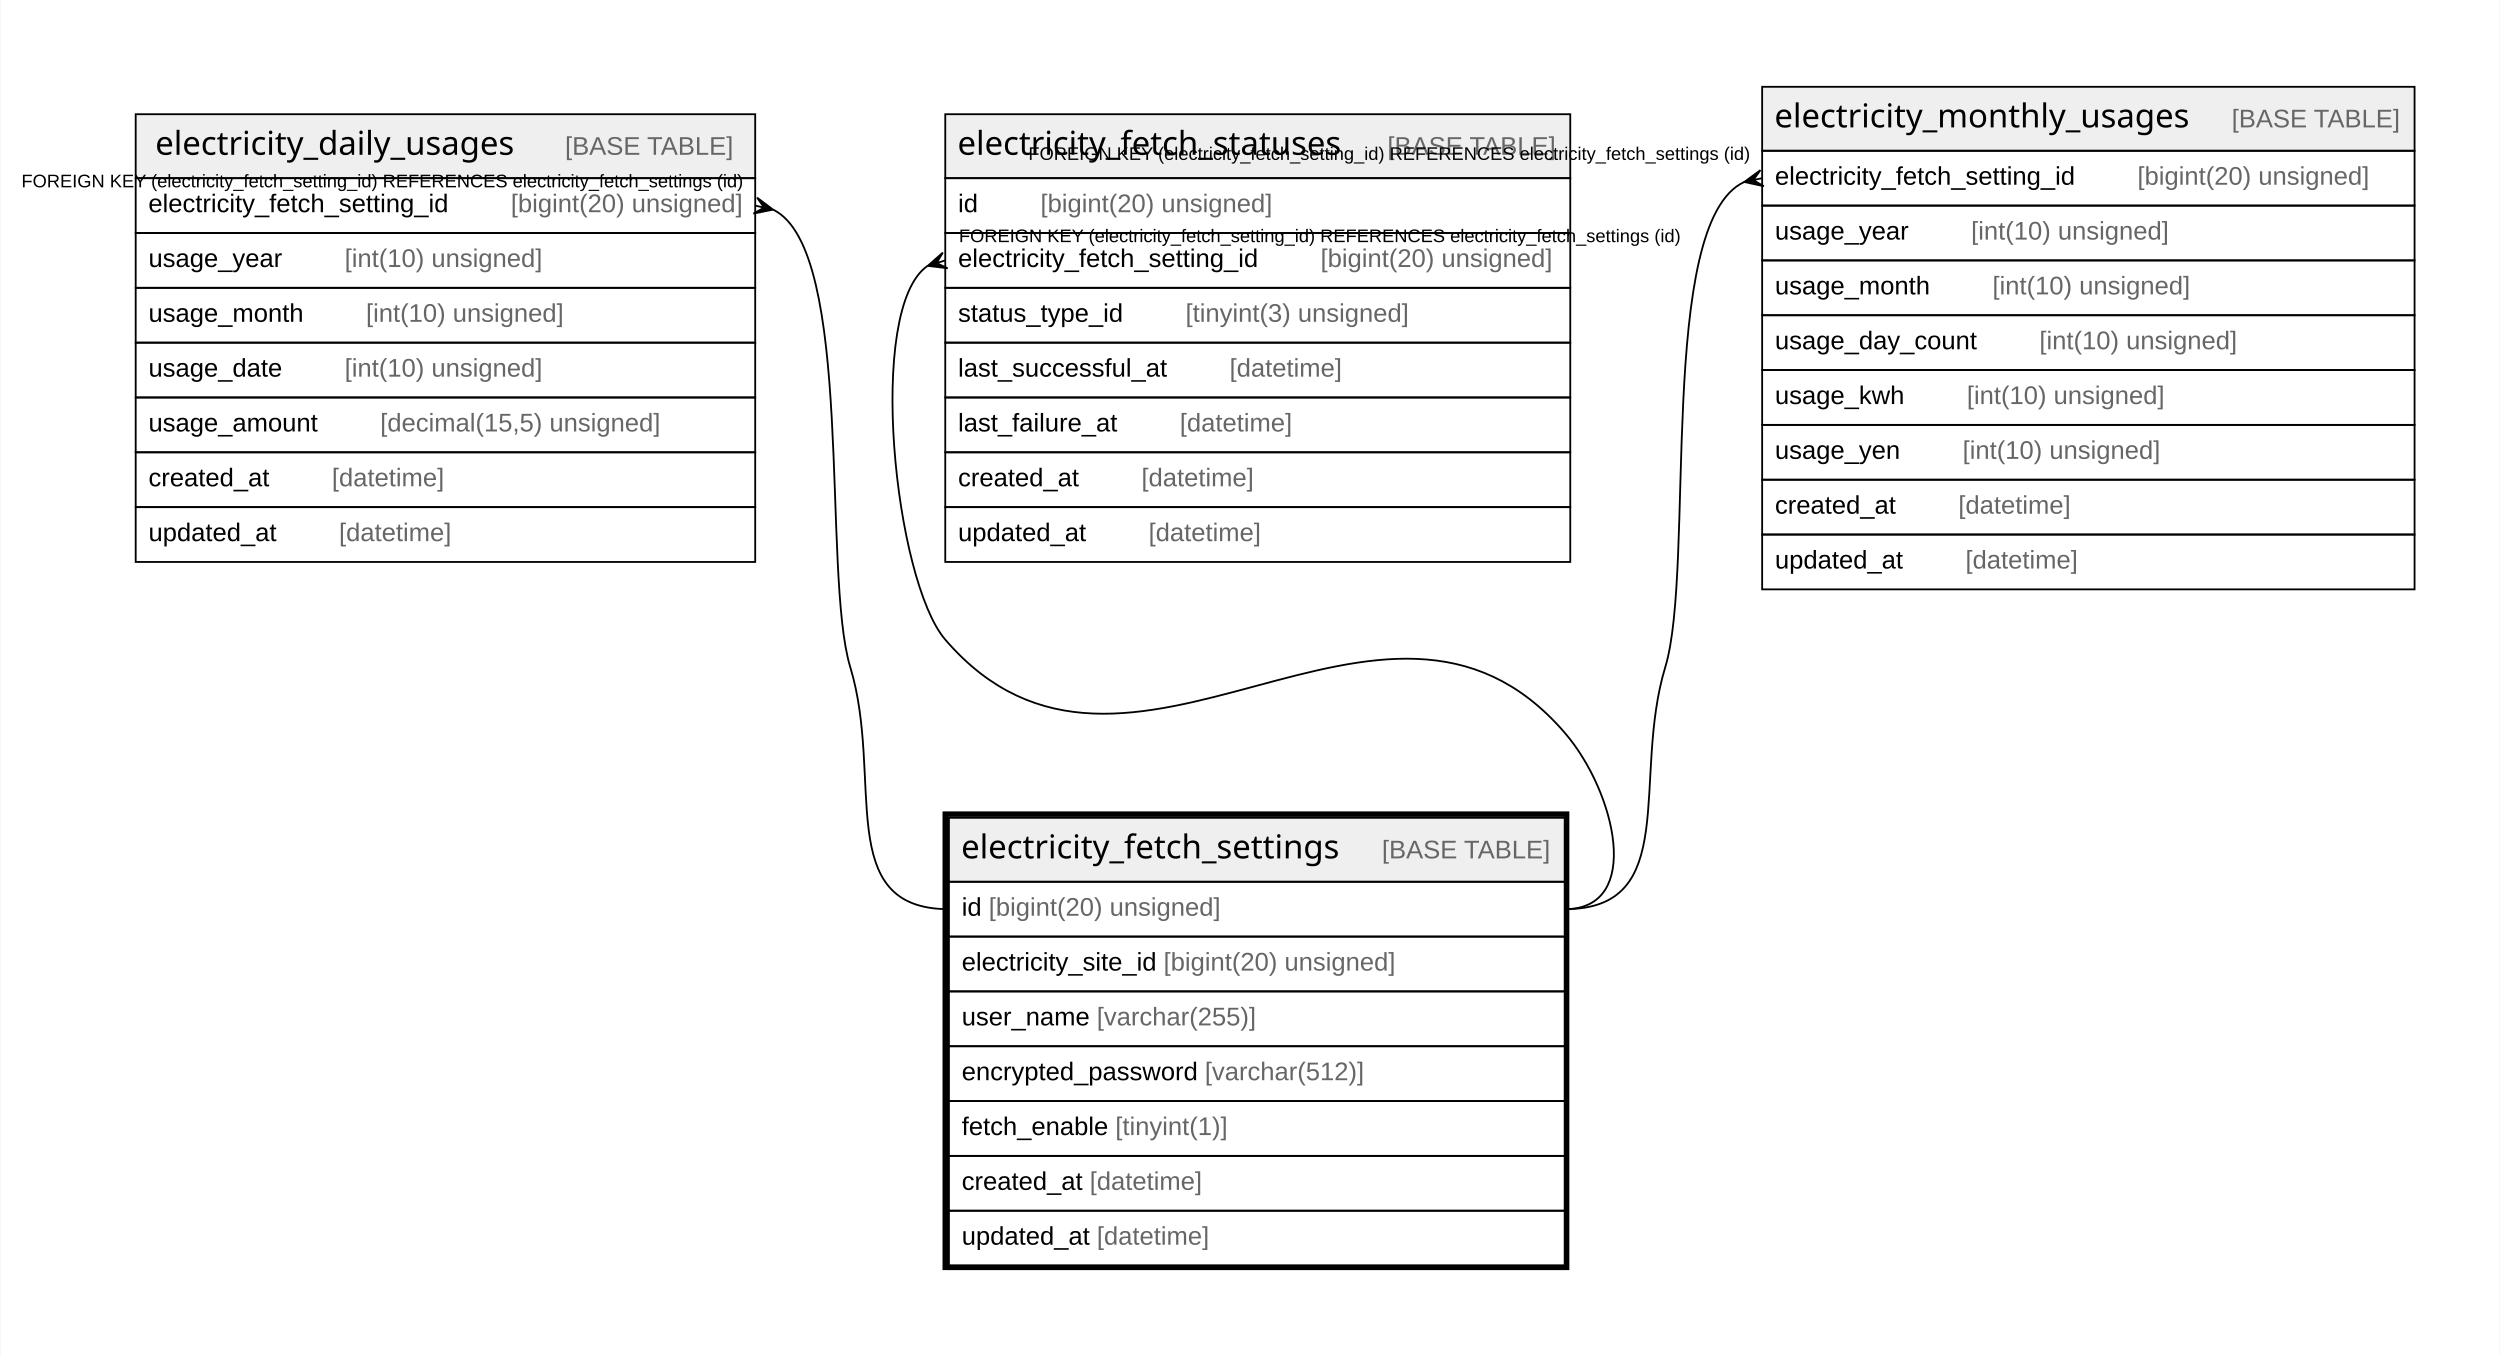
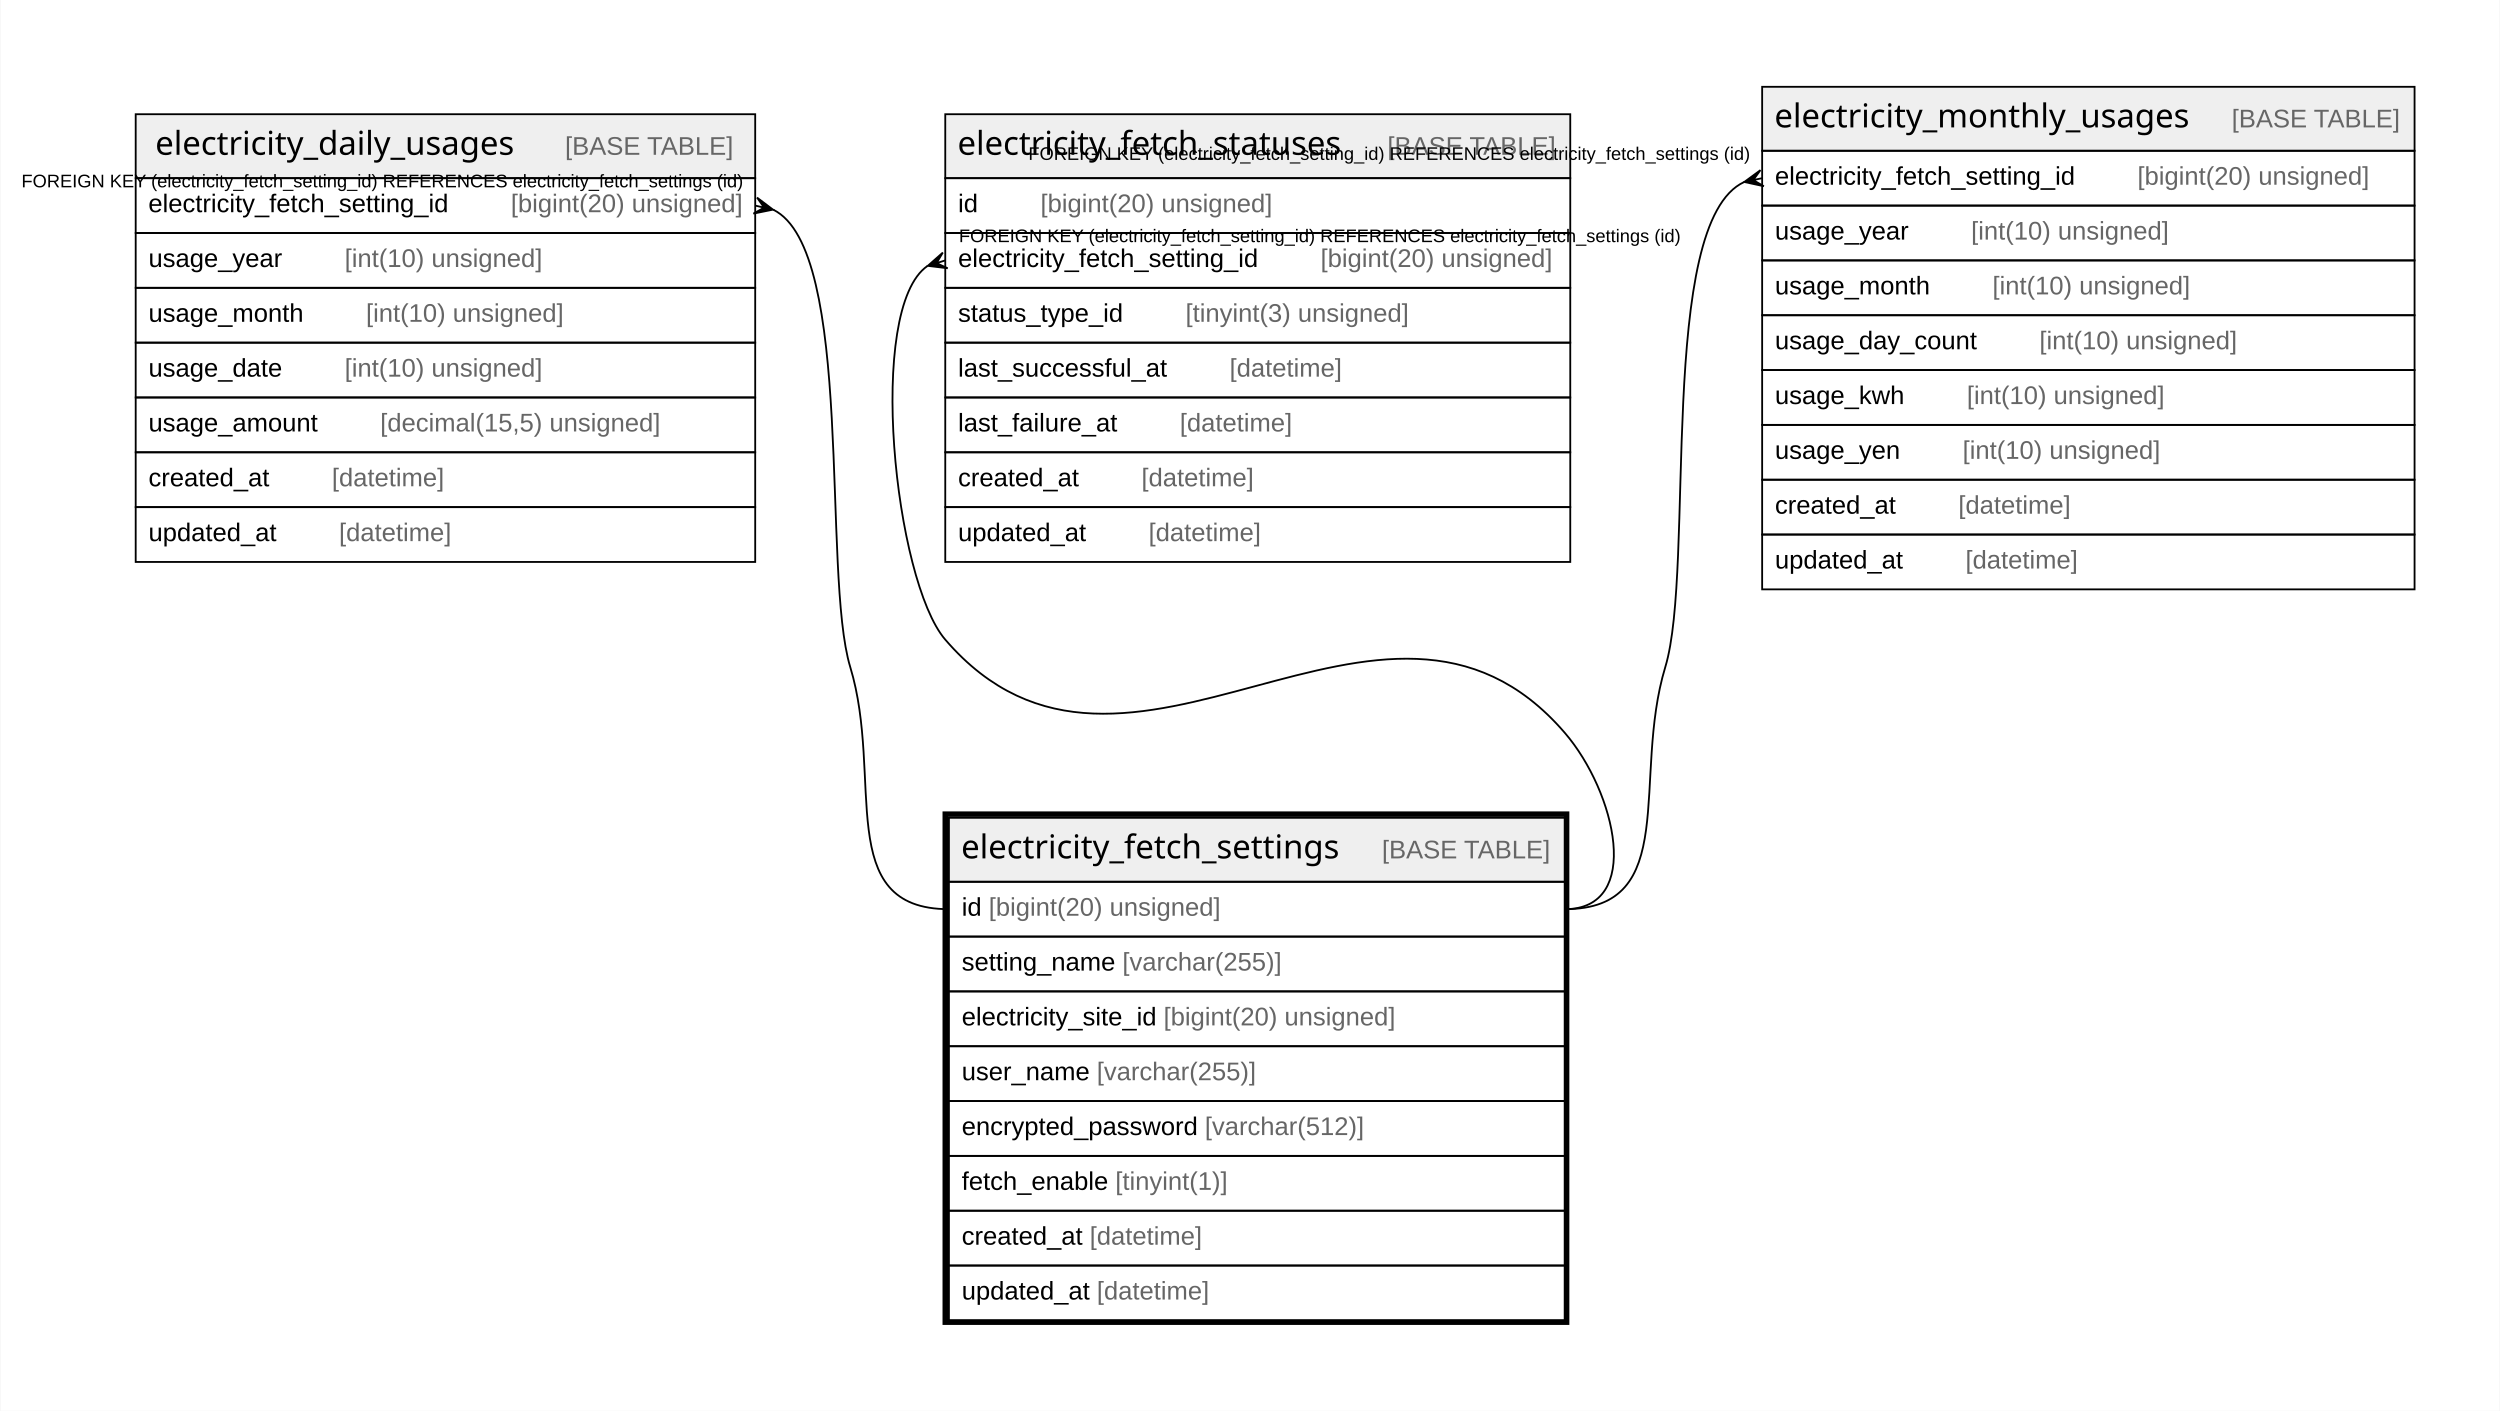
- <svg xmlns="http://www.w3.org/2000/svg" width="1368pt" height="742pt" viewBox="0.00 0.00 1367.50 742.00">
-   <g id="graph0" class="graph" transform="scale(1 1) rotate(0) translate(4 738)">
-     <polygon fill="#ffffff" stroke="transparent" points="-4,4 -4,-738 1363.5,-738 1363.5,4 -4,4" />
+ <svg xmlns="http://www.w3.org/2000/svg" width="1368pt" height="772pt" viewBox="0.00 0.00 1367.50 772.00">
+   <g id="graph0" class="graph" transform="scale(1 1) rotate(0) translate(4 768)">
+     <polygon fill="#ffffff" stroke="transparent" points="-4,4 -4,-768 1363.5,-768 1363.5,4 -4,4" />
    <g id="node1" class="node">
-       <polygon fill="#efefef" stroke="transparent" points="515,-255.5 515,-290.5 852,-290.5 852,-255.5 515,-255.5" />
-       <polygon fill="none" stroke="#000000" points="515,-255.5 515,-290.5 852,-290.5 852,-255.5 515,-255.5" />
-       <text text-anchor="start" x="521.697" y="-268.3" font-family="Arial Bold" font-size="18.00" fill="#000000">electricity_fetch_settings</text>
-       <text text-anchor="start" x="717.735" y="-268.3" font-family="Arial" font-size="14.00" fill="#000000">    </text>
-       <text text-anchor="start" x="751.94" y="-268.3" font-family="Arial" font-size="14.00" fill="#666666">[BASE TABLE]</text>
+       <polygon fill="#efefef" stroke="transparent" points="515,-285.5 515,-320.5 852,-320.5 852,-285.5 515,-285.5" />
+       <polygon fill="none" stroke="#000000" points="515,-285.5 515,-320.5 852,-320.5 852,-285.5 515,-285.5" />
+       <text text-anchor="start" x="521.697" y="-298.3" font-family="Arial Bold" font-size="18.00" fill="#000000">electricity_fetch_settings</text>
+       <text text-anchor="start" x="717.735" y="-298.3" font-family="Arial" font-size="14.00" fill="#000000">    </text>
+       <text text-anchor="start" x="751.94" y="-298.3" font-family="Arial" font-size="14.00" fill="#666666">[BASE TABLE]</text>
+       <polygon fill="none" stroke="#000000" points="515,-255.5 515,-285.5 852,-285.5 852,-255.5 515,-255.5" />
+       <text text-anchor="start" x="522" y="-266.9" font-family="Arial" font-size="14.00" fill="#000000">id </text>
+       <text text-anchor="start" x="536.78" y="-266.9" font-family="Arial" font-size="14.00" fill="#666666">[bigint(20) unsigned]</text>
      <polygon fill="none" stroke="#000000" points="515,-225.5 515,-255.5 852,-255.5 852,-225.5 515,-225.5" />
-       <text text-anchor="start" x="522" y="-236.9" font-family="Arial" font-size="14.00" fill="#000000">id </text>
-       <text text-anchor="start" x="536.78" y="-236.9" font-family="Arial" font-size="14.00" fill="#666666">[bigint(20) unsigned]</text>
+       <text text-anchor="start" x="522" y="-236.9" font-family="Arial" font-size="14.00" fill="#000000">setting_name </text>
+       <text text-anchor="start" x="609.917" y="-236.9" font-family="Arial" font-size="14.00" fill="#666666">[varchar(255)]</text>
      <polygon fill="none" stroke="#000000" points="515,-195.5 515,-225.5 852,-225.5 852,-195.5 515,-195.5" />
      <text text-anchor="start" x="522" y="-206.9" font-family="Arial" font-size="14.00" fill="#000000">electricity_site_id </text>
      <text text-anchor="start" x="632.452" y="-206.9" font-family="Arial" font-size="14.00" fill="#666666">[bigint(20) unsigned]</text>
      <polygon fill="none" stroke="#000000" points="515,-165.5 515,-195.5 852,-195.5 852,-165.5 515,-165.5" />
      <text text-anchor="start" x="522" y="-176.9" font-family="Arial" font-size="14.00" fill="#000000">user_name </text>
      <text text-anchor="start" x="595.907" y="-176.9" font-family="Arial" font-size="14.00" fill="#666666">[varchar(255)]</text>
      <polygon fill="none" stroke="#000000" points="515,-135.5 515,-165.5 852,-165.5 852,-135.5 515,-135.5" />
      <text text-anchor="start" x="522" y="-146.9" font-family="Arial" font-size="14.00" fill="#000000">encrypted_password </text>
      <text text-anchor="start" x="655.035" y="-146.9" font-family="Arial" font-size="14.00" fill="#666666">[varchar(512)]</text>
      <polygon fill="none" stroke="#000000" points="515,-105.5 515,-135.5 852,-135.5 852,-105.5 515,-105.5" />
      <text text-anchor="start" x="522" y="-116.9" font-family="Arial" font-size="14.00" fill="#000000">fetch_enable </text>
      <text text-anchor="start" x="606.039" y="-116.9" font-family="Arial" font-size="14.00" fill="#666666">[tinyint(1)]</text>
      <polygon fill="none" stroke="#000000" points="515,-75.5 515,-105.5 852,-105.5 852,-75.5 515,-75.5" />
      <text text-anchor="start" x="522" y="-86.9" font-family="Arial" font-size="14.00" fill="#000000">created_at </text>
      <text text-anchor="start" x="592.028" y="-86.9" font-family="Arial" font-size="14.00" fill="#666666">[datetime]</text>
      <polygon fill="none" stroke="#000000" points="515,-45.5 515,-75.5 852,-75.5 852,-45.5 515,-45.5" />
      <text text-anchor="start" x="522" y="-56.9" font-family="Arial" font-size="14.00" fill="#000000">updated_at </text>
      <text text-anchor="start" x="595.933" y="-56.9" font-family="Arial" font-size="14.00" fill="#666666">[datetime]</text>
-       <polygon fill="none" stroke="#000000" stroke-width="3" points="513,-44.5 513,-292.5 853,-292.5 853,-44.5 513,-44.5" />
+       <polygon fill="none" stroke="#000000" stroke-width="3" points="513,-44.5 513,-322.5 853,-322.5 853,-44.5 513,-44.5" />
    </g>
    <g id="node2" class="node">
-       <polygon fill="#efefef" stroke="transparent" points="70,-640.5 70,-675.5 409,-675.5 409,-640.5 70,-640.5" />
-       <polygon fill="none" stroke="#000000" points="70,-640.5 70,-675.5 409,-675.5 409,-640.5 70,-640.5" />
-       <text text-anchor="start" x="80.701" y="-653.3" font-family="Arial Bold" font-size="18.00" fill="#000000">electricity_daily_usages</text>
-       <text text-anchor="start" x="270.731" y="-653.3" font-family="Arial" font-size="14.00" fill="#000000">    </text>
-       <text text-anchor="start" x="304.936" y="-653.3" font-family="Arial" font-size="14.00" fill="#666666">[BASE TABLE]</text>
+       <polygon fill="#efefef" stroke="transparent" points="70,-670.5 70,-705.5 409,-705.5 409,-670.5 70,-670.5" />
+       <polygon fill="none" stroke="#000000" points="70,-670.5 70,-705.5 409,-705.5 409,-670.5 70,-670.5" />
+       <text text-anchor="start" x="80.701" y="-683.3" font-family="Arial Bold" font-size="18.00" fill="#000000">electricity_daily_usages</text>
+       <text text-anchor="start" x="270.731" y="-683.3" font-family="Arial" font-size="14.00" fill="#000000">    </text>
+       <text text-anchor="start" x="304.936" y="-683.3" font-family="Arial" font-size="14.00" fill="#666666">[BASE TABLE]</text>
+       <polygon fill="none" stroke="#000000" points="70,-640.5 70,-670.5 409,-670.5 409,-640.5 70,-640.5" />
+       <text text-anchor="start" x="76.919" y="-651.9" font-family="Arial" font-size="14.00" fill="#000000">electricity_fetch_setting_id    </text>
+       <text text-anchor="start" x="275.269" y="-651.9" font-family="Arial" font-size="14.00" fill="#666666">[bigint(20) unsigned]</text>
      <polygon fill="none" stroke="#000000" points="70,-610.5 70,-640.5 409,-640.5 409,-610.5 70,-610.5" />
-       <text text-anchor="start" x="76.919" y="-621.9" font-family="Arial" font-size="14.00" fill="#000000">electricity_fetch_setting_id    </text>
-       <text text-anchor="start" x="275.269" y="-621.9" font-family="Arial" font-size="14.00" fill="#666666">[bigint(20) unsigned]</text>
+       <text text-anchor="start" x="77" y="-621.9" font-family="Arial" font-size="14.00" fill="#000000">usage_year    </text>
+       <text text-anchor="start" x="184.344" y="-621.9" font-family="Arial" font-size="14.00" fill="#666666">[int(10) unsigned]</text>
      <polygon fill="none" stroke="#000000" points="70,-580.5 70,-610.5 409,-610.5 409,-580.5 70,-580.5" />
-       <text text-anchor="start" x="77" y="-591.9" font-family="Arial" font-size="14.00" fill="#000000">usage_year    </text>
-       <text text-anchor="start" x="184.344" y="-591.9" font-family="Arial" font-size="14.00" fill="#666666">[int(10) unsigned]</text>
+       <text text-anchor="start" x="77" y="-591.9" font-family="Arial" font-size="14.00" fill="#000000">usage_month    </text>
+       <text text-anchor="start" x="196.017" y="-591.9" font-family="Arial" font-size="14.00" fill="#666666">[int(10) unsigned]</text>
      <polygon fill="none" stroke="#000000" points="70,-550.5 70,-580.5 409,-580.5 409,-550.5 70,-550.5" />
-       <text text-anchor="start" x="77" y="-561.9" font-family="Arial" font-size="14.00" fill="#000000">usage_month    </text>
-       <text text-anchor="start" x="196.017" y="-561.9" font-family="Arial" font-size="14.00" fill="#666666">[int(10) unsigned]</text>
+       <text text-anchor="start" x="77" y="-561.9" font-family="Arial" font-size="14.00" fill="#000000">usage_date    </text>
+       <text text-anchor="start" x="184.356" y="-561.9" font-family="Arial" font-size="14.00" fill="#666666">[int(10) unsigned]</text>
      <polygon fill="none" stroke="#000000" points="70,-520.5 70,-550.5 409,-550.5 409,-520.5 70,-520.5" />
-       <text text-anchor="start" x="77" y="-531.9" font-family="Arial" font-size="14.00" fill="#000000">usage_date    </text>
-       <text text-anchor="start" x="184.356" y="-531.9" font-family="Arial" font-size="14.00" fill="#666666">[int(10) unsigned]</text>
+       <text text-anchor="start" x="77" y="-531.9" font-family="Arial" font-size="14.00" fill="#000000">usage_amount    </text>
+       <text text-anchor="start" x="203.799" y="-531.9" font-family="Arial" font-size="14.00" fill="#666666">[decimal(15,5) unsigned]</text>
      <polygon fill="none" stroke="#000000" points="70,-490.5 70,-520.5 409,-520.5 409,-490.5 70,-490.5" />
-       <text text-anchor="start" x="77" y="-501.9" font-family="Arial" font-size="14.00" fill="#000000">usage_amount    </text>
-       <text text-anchor="start" x="203.799" y="-501.9" font-family="Arial" font-size="14.00" fill="#666666">[decimal(15,5) unsigned]</text>
+       <text text-anchor="start" x="77" y="-501.9" font-family="Arial" font-size="14.00" fill="#000000">created_at    </text>
+       <text text-anchor="start" x="177.342" y="-501.9" font-family="Arial" font-size="14.00" fill="#666666">[datetime]</text>
      <polygon fill="none" stroke="#000000" points="70,-460.5 70,-490.5 409,-490.5 409,-460.5 70,-460.5" />
-       <text text-anchor="start" x="77" y="-471.9" font-family="Arial" font-size="14.00" fill="#000000">created_at    </text>
-       <text text-anchor="start" x="177.342" y="-471.9" font-family="Arial" font-size="14.00" fill="#666666">[datetime]</text>
-       <polygon fill="none" stroke="#000000" points="70,-430.5 70,-460.5 409,-460.5 409,-430.5 70,-430.5" />
-       <text text-anchor="start" x="77" y="-441.9" font-family="Arial" font-size="14.00" fill="#000000">updated_at    </text>
-       <text text-anchor="start" x="181.247" y="-441.9" font-family="Arial" font-size="14.00" fill="#666666">[datetime]</text>
+       <text text-anchor="start" x="77" y="-471.9" font-family="Arial" font-size="14.00" fill="#000000">updated_at    </text>
+       <text text-anchor="start" x="181.247" y="-471.9" font-family="Arial" font-size="14.00" fill="#666666">[datetime]</text>
    </g>
    <g id="edge1" class="edge">
-       <path fill="none" stroke="#000000" d="M418.842,-623.266C463.696,-601.347 445.382,-424.387 461,-373 479.492,-312.156 451.408,-240.5 515,-240.5" />
-       <polygon fill="#000000" stroke="#000000" points="418.752,-623.287 408.004,-621.112 413.876,-624.393 409,-625.5 409,-625.5 409,-625.5 413.876,-624.393 409.996,-629.888 418.752,-623.287 418.752,-623.287" />
-       <text text-anchor="start" x="7.482" y="-635.5" font-family="Arial" font-size="10.00" fill="#000000">FOREIGN KEY (electricity_fetch_setting_id) REFERENCES electricity_fetch_settings (id)</text>
+       <path fill="none" stroke="#000000" d="M418.842,-653.266C463.696,-631.347 445.382,-454.387 461,-403 479.492,-342.156 451.408,-270.5 515,-270.5" />
+       <polygon fill="#000000" stroke="#000000" points="418.752,-653.287 408.004,-651.112 413.876,-654.393 409,-655.5 409,-655.5 409,-655.5 413.876,-654.393 409.996,-659.888 418.752,-653.287 418.752,-653.287" />
+       <text text-anchor="start" x="7.482" y="-665.5" font-family="Arial" font-size="10.00" fill="#000000">FOREIGN KEY (electricity_fetch_setting_id) REFERENCES electricity_fetch_settings (id)</text>
    </g>
    <g id="node3" class="node">
-       <polygon fill="#efefef" stroke="transparent" points="513,-640.5 513,-675.5 855,-675.5 855,-640.5 513,-640.5" />
-       <polygon fill="none" stroke="#000000" points="513,-640.5 513,-675.5 855,-675.5 855,-640.5 513,-640.5" />
-       <text text-anchor="start" x="519.694" y="-653.3" font-family="Arial Bold" font-size="18.00" fill="#000000">electricity_fetch_statuses</text>
-       <text text-anchor="start" x="720.738" y="-653.3" font-family="Arial" font-size="14.00" fill="#000000">    </text>
-       <text text-anchor="start" x="754.943" y="-653.3" font-family="Arial" font-size="14.00" fill="#666666">[BASE TABLE]</text>
+       <polygon fill="#efefef" stroke="transparent" points="513,-670.5 513,-705.5 855,-705.5 855,-670.5 513,-670.5" />
+       <polygon fill="none" stroke="#000000" points="513,-670.5 513,-705.5 855,-705.5 855,-670.5 513,-670.5" />
+       <text text-anchor="start" x="519.694" y="-683.3" font-family="Arial Bold" font-size="18.00" fill="#000000">electricity_fetch_statuses</text>
+       <text text-anchor="start" x="720.738" y="-683.3" font-family="Arial" font-size="14.00" fill="#000000">    </text>
+       <text text-anchor="start" x="754.943" y="-683.3" font-family="Arial" font-size="14.00" fill="#666666">[BASE TABLE]</text>
+       <polygon fill="none" stroke="#000000" points="513,-640.5 513,-670.5 855,-670.5 855,-640.5 513,-640.5" />
+       <text text-anchor="start" x="520" y="-651.9" font-family="Arial" font-size="14.00" fill="#000000">id    </text>
+       <text text-anchor="start" x="565.094" y="-651.9" font-family="Arial" font-size="14.00" fill="#666666">[bigint(20) unsigned]</text>
      <polygon fill="none" stroke="#000000" points="513,-610.5 513,-640.5 855,-640.5 855,-610.5 513,-610.5" />
-       <text text-anchor="start" x="520" y="-621.9" font-family="Arial" font-size="14.00" fill="#000000">id    </text>
-       <text text-anchor="start" x="565.094" y="-621.9" font-family="Arial" font-size="14.00" fill="#666666">[bigint(20) unsigned]</text>
+       <text text-anchor="start" x="520" y="-621.9" font-family="Arial" font-size="14.00" fill="#000000">electricity_fetch_setting_id    </text>
+       <text text-anchor="start" x="718.351" y="-621.9" font-family="Arial" font-size="14.00" fill="#666666">[bigint(20) unsigned]</text>
      <polygon fill="none" stroke="#000000" points="513,-580.5 513,-610.5 855,-610.5 855,-580.5 513,-580.5" />
-       <text text-anchor="start" x="520" y="-591.9" font-family="Arial" font-size="14.00" fill="#000000">electricity_fetch_setting_id    </text>
-       <text text-anchor="start" x="718.351" y="-591.9" font-family="Arial" font-size="14.00" fill="#666666">[bigint(20) unsigned]</text>
+       <text text-anchor="start" x="520" y="-591.9" font-family="Arial" font-size="14.00" fill="#000000">status_type_id    </text>
+       <text text-anchor="start" x="644.461" y="-591.9" font-family="Arial" font-size="14.00" fill="#666666">[tinyint(3) unsigned]</text>
      <polygon fill="none" stroke="#000000" points="513,-550.5 513,-580.5 855,-580.5 855,-550.5 513,-550.5" />
-       <text text-anchor="start" x="520" y="-561.9" font-family="Arial" font-size="14.00" fill="#000000">status_type_id    </text>
-       <text text-anchor="start" x="644.461" y="-561.9" font-family="Arial" font-size="14.00" fill="#666666">[tinyint(3) unsigned]</text>
+       <text text-anchor="start" x="520" y="-561.9" font-family="Arial" font-size="14.00" fill="#000000">last_successful_at    </text>
+       <text text-anchor="start" x="668.568" y="-561.9" font-family="Arial" font-size="14.00" fill="#666666">[datetime]</text>
      <polygon fill="none" stroke="#000000" points="513,-520.5 513,-550.5 855,-550.5 855,-520.5 513,-520.5" />
-       <text text-anchor="start" x="520" y="-531.9" font-family="Arial" font-size="14.00" fill="#000000">last_successful_at    </text>
-       <text text-anchor="start" x="668.568" y="-531.9" font-family="Arial" font-size="14.00" fill="#666666">[datetime]</text>
+       <text text-anchor="start" x="520" y="-531.9" font-family="Arial" font-size="14.00" fill="#000000">last_failure_at    </text>
+       <text text-anchor="start" x="641.335" y="-531.9" font-family="Arial" font-size="14.00" fill="#666666">[datetime]</text>
      <polygon fill="none" stroke="#000000" points="513,-490.5 513,-520.5 855,-520.5 855,-490.5 513,-490.5" />
-       <text text-anchor="start" x="520" y="-501.9" font-family="Arial" font-size="14.00" fill="#000000">last_failure_at    </text>
-       <text text-anchor="start" x="641.335" y="-501.9" font-family="Arial" font-size="14.00" fill="#666666">[datetime]</text>
+       <text text-anchor="start" x="520" y="-501.9" font-family="Arial" font-size="14.00" fill="#000000">created_at    </text>
+       <text text-anchor="start" x="620.342" y="-501.9" font-family="Arial" font-size="14.00" fill="#666666">[datetime]</text>
      <polygon fill="none" stroke="#000000" points="513,-460.5 513,-490.5 855,-490.5 855,-460.5 513,-460.5" />
-       <text text-anchor="start" x="520" y="-471.9" font-family="Arial" font-size="14.00" fill="#000000">created_at    </text>
-       <text text-anchor="start" x="620.342" y="-471.9" font-family="Arial" font-size="14.00" fill="#666666">[datetime]</text>
-       <polygon fill="none" stroke="#000000" points="513,-430.5 513,-460.5 855,-460.5 855,-430.5 513,-430.5" />
-       <text text-anchor="start" x="520" y="-441.9" font-family="Arial" font-size="14.00" fill="#000000">updated_at    </text>
-       <text text-anchor="start" x="624.247" y="-441.9" font-family="Arial" font-size="14.00" fill="#666666">[datetime]</text>
+       <text text-anchor="start" x="520" y="-471.9" font-family="Arial" font-size="14.00" fill="#000000">updated_at    </text>
+       <text text-anchor="start" x="624.247" y="-471.9" font-family="Arial" font-size="14.00" fill="#666666">[datetime]</text>
    </g>
    <g id="edge2" class="edge">
-       <path fill="none" stroke="#000000" d="M503.308,-592.488C469.479,-569.378 485.268,-420.216 513,-388 612.4,-272.528 752.6,-452.472 852,-337 879.98,-304.495 894.889,-240.5 852,-240.5" />
-       <polygon fill="#000000" stroke="#000000" points="503.45,-592.533 511.665,-599.797 508.225,-594.016 513,-595.5 513,-595.5 513,-595.5 508.225,-594.016 514.335,-591.203 503.45,-592.533 503.45,-592.533" />
-       <text text-anchor="start" x="520.482" y="-605.5" font-family="Arial" font-size="10.00" fill="#000000">FOREIGN KEY (electricity_fetch_setting_id) REFERENCES electricity_fetch_settings (id)</text>
+       <path fill="none" stroke="#000000" d="M503.308,-622.488C469.479,-599.378 485.268,-450.216 513,-418 612.4,-302.528 752.6,-482.472 852,-367 879.98,-334.495 894.889,-270.5 852,-270.5" />
+       <polygon fill="#000000" stroke="#000000" points="503.45,-622.533 511.665,-629.797 508.225,-624.016 513,-625.5 513,-625.5 513,-625.5 508.225,-624.016 514.335,-621.203 503.45,-622.533 503.45,-622.533" />
+       <text text-anchor="start" x="520.482" y="-635.5" font-family="Arial" font-size="10.00" fill="#000000">FOREIGN KEY (electricity_fetch_setting_id) REFERENCES electricity_fetch_settings (id)</text>
    </g>
    <g id="node4" class="node">
-       <polygon fill="#efefef" stroke="transparent" points="960,-655.5 960,-690.5 1317,-690.5 1317,-655.5 960,-655.5" />
-       <polygon fill="none" stroke="#000000" points="960,-655.5 960,-690.5 1317,-690.5 1317,-655.5 960,-655.5" />
-       <text text-anchor="start" x="966.698" y="-668.3" font-family="Arial Bold" font-size="18.00" fill="#000000">electricity_monthly_usages</text>
-       <text text-anchor="start" x="1182.734" y="-668.3" font-family="Arial" font-size="14.00" fill="#000000">    </text>
-       <text text-anchor="start" x="1216.939" y="-668.3" font-family="Arial" font-size="14.00" fill="#666666">[BASE TABLE]</text>
+       <polygon fill="#efefef" stroke="transparent" points="960,-685.5 960,-720.5 1317,-720.5 1317,-685.5 960,-685.5" />
+       <polygon fill="none" stroke="#000000" points="960,-685.5 960,-720.5 1317,-720.5 1317,-685.5 960,-685.5" />
+       <text text-anchor="start" x="966.698" y="-698.3" font-family="Arial Bold" font-size="18.00" fill="#000000">electricity_monthly_usages</text>
+       <text text-anchor="start" x="1182.734" y="-698.3" font-family="Arial" font-size="14.00" fill="#000000">    </text>
+       <text text-anchor="start" x="1216.939" y="-698.3" font-family="Arial" font-size="14.00" fill="#666666">[BASE TABLE]</text>
+       <polygon fill="none" stroke="#000000" points="960,-655.5 960,-685.5 1317,-685.5 1317,-655.5 960,-655.5" />
+       <text text-anchor="start" x="967" y="-666.9" font-family="Arial" font-size="14.00" fill="#000000">electricity_fetch_setting_id    </text>
+       <text text-anchor="start" x="1165.351" y="-666.9" font-family="Arial" font-size="14.00" fill="#666666">[bigint(20) unsigned]</text>
      <polygon fill="none" stroke="#000000" points="960,-625.5 960,-655.5 1317,-655.5 1317,-625.5 960,-625.5" />
-       <text text-anchor="start" x="967" y="-636.9" font-family="Arial" font-size="14.00" fill="#000000">electricity_fetch_setting_id    </text>
-       <text text-anchor="start" x="1165.351" y="-636.9" font-family="Arial" font-size="14.00" fill="#666666">[bigint(20) unsigned]</text>
+       <text text-anchor="start" x="967" y="-636.9" font-family="Arial" font-size="14.00" fill="#000000">usage_year    </text>
+       <text text-anchor="start" x="1074.344" y="-636.9" font-family="Arial" font-size="14.00" fill="#666666">[int(10) unsigned]</text>
      <polygon fill="none" stroke="#000000" points="960,-595.5 960,-625.5 1317,-625.5 1317,-595.5 960,-595.5" />
-       <text text-anchor="start" x="967" y="-606.9" font-family="Arial" font-size="14.00" fill="#000000">usage_year    </text>
-       <text text-anchor="start" x="1074.344" y="-606.9" font-family="Arial" font-size="14.00" fill="#666666">[int(10) unsigned]</text>
+       <text text-anchor="start" x="967" y="-606.9" font-family="Arial" font-size="14.00" fill="#000000">usage_month    </text>
+       <text text-anchor="start" x="1086.017" y="-606.9" font-family="Arial" font-size="14.00" fill="#666666">[int(10) unsigned]</text>
      <polygon fill="none" stroke="#000000" points="960,-565.5 960,-595.5 1317,-595.5 1317,-565.5 960,-565.5" />
-       <text text-anchor="start" x="967" y="-576.9" font-family="Arial" font-size="14.00" fill="#000000">usage_month    </text>
-       <text text-anchor="start" x="1086.017" y="-576.9" font-family="Arial" font-size="14.00" fill="#666666">[int(10) unsigned]</text>
+       <text text-anchor="start" x="967" y="-576.9" font-family="Arial" font-size="14.00" fill="#000000">usage_day_count    </text>
+       <text text-anchor="start" x="1111.704" y="-576.9" font-family="Arial" font-size="14.00" fill="#666666">[int(10) unsigned]</text>
      <polygon fill="none" stroke="#000000" points="960,-535.5 960,-565.5 1317,-565.5 1317,-535.5 960,-535.5" />
-       <text text-anchor="start" x="967" y="-546.9" font-family="Arial" font-size="14.00" fill="#000000">usage_day_count    </text>
-       <text text-anchor="start" x="1111.704" y="-546.9" font-family="Arial" font-size="14.00" fill="#666666">[int(10) unsigned]</text>
+       <text text-anchor="start" x="967" y="-546.9" font-family="Arial" font-size="14.00" fill="#000000">usage_kwh    </text>
+       <text text-anchor="start" x="1072.007" y="-546.9" font-family="Arial" font-size="14.00" fill="#666666">[int(10) unsigned]</text>
      <polygon fill="none" stroke="#000000" points="960,-505.5 960,-535.5 1317,-535.5 1317,-505.5 960,-505.5" />
-       <text text-anchor="start" x="967" y="-516.9" font-family="Arial" font-size="14.00" fill="#000000">usage_kwh    </text>
-       <text text-anchor="start" x="1072.007" y="-516.9" font-family="Arial" font-size="14.00" fill="#666666">[int(10) unsigned]</text>
+       <text text-anchor="start" x="967" y="-516.9" font-family="Arial" font-size="14.00" fill="#000000">usage_yen    </text>
+       <text text-anchor="start" x="1069.683" y="-516.9" font-family="Arial" font-size="14.00" fill="#666666">[int(10) unsigned]</text>
      <polygon fill="none" stroke="#000000" points="960,-475.5 960,-505.5 1317,-505.5 1317,-475.5 960,-475.5" />
-       <text text-anchor="start" x="967" y="-486.9" font-family="Arial" font-size="14.00" fill="#000000">usage_yen    </text>
-       <text text-anchor="start" x="1069.683" y="-486.9" font-family="Arial" font-size="14.00" fill="#666666">[int(10) unsigned]</text>
+       <text text-anchor="start" x="967" y="-486.9" font-family="Arial" font-size="14.00" fill="#000000">created_at    </text>
+       <text text-anchor="start" x="1067.342" y="-486.9" font-family="Arial" font-size="14.00" fill="#666666">[datetime]</text>
      <polygon fill="none" stroke="#000000" points="960,-445.5 960,-475.5 1317,-475.5 1317,-445.5 960,-445.5" />
-       <text text-anchor="start" x="967" y="-456.9" font-family="Arial" font-size="14.00" fill="#000000">created_at    </text>
-       <text text-anchor="start" x="1067.342" y="-456.9" font-family="Arial" font-size="14.00" fill="#666666">[datetime]</text>
-       <polygon fill="none" stroke="#000000" points="960,-415.5 960,-445.5 1317,-445.5 1317,-415.5 960,-415.5" />
-       <text text-anchor="start" x="967" y="-426.9" font-family="Arial" font-size="14.00" fill="#000000">updated_at    </text>
-       <text text-anchor="start" x="1071.247" y="-426.9" font-family="Arial" font-size="14.00" fill="#666666">[datetime]</text>
+       <text text-anchor="start" x="967" y="-456.9" font-family="Arial" font-size="14.00" fill="#000000">updated_at    </text>
+       <text text-anchor="start" x="1071.247" y="-456.9" font-family="Arial" font-size="14.00" fill="#666666">[datetime]</text>
    </g>
    <g id="edge3" class="edge">
-       <path fill="none" stroke="#000000" d="M950.205,-638.415C902.205,-616.468 923.561,-427.593 907,-373 888.491,-311.985 915.761,-240.5 852,-240.5" />
-       <polygon fill="#000000" stroke="#000000" points="950.219,-638.418 959.063,-644.901 955.11,-639.459 960,-640.5 960,-640.5 960,-640.5 955.11,-639.459 960.937,-636.099 950.219,-638.418 950.219,-638.418" />
-       <text text-anchor="start" x="558.482" y="-650.5" font-family="Arial" font-size="10.00" fill="#000000">FOREIGN KEY (electricity_fetch_setting_id) REFERENCES electricity_fetch_settings (id)</text>
+       <path fill="none" stroke="#000000" d="M950.205,-668.415C902.205,-646.468 923.561,-457.593 907,-403 888.491,-341.985 915.761,-270.5 852,-270.5" />
+       <polygon fill="#000000" stroke="#000000" points="950.219,-668.418 959.063,-674.901 955.11,-669.459 960,-670.5 960,-670.5 960,-670.5 955.11,-669.459 960.937,-666.099 950.219,-668.418 950.219,-668.418" />
+       <text text-anchor="start" x="558.482" y="-680.5" font-family="Arial" font-size="10.00" fill="#000000">FOREIGN KEY (electricity_fetch_setting_id) REFERENCES electricity_fetch_settings (id)</text>
    </g>
  </g>
</svg>
